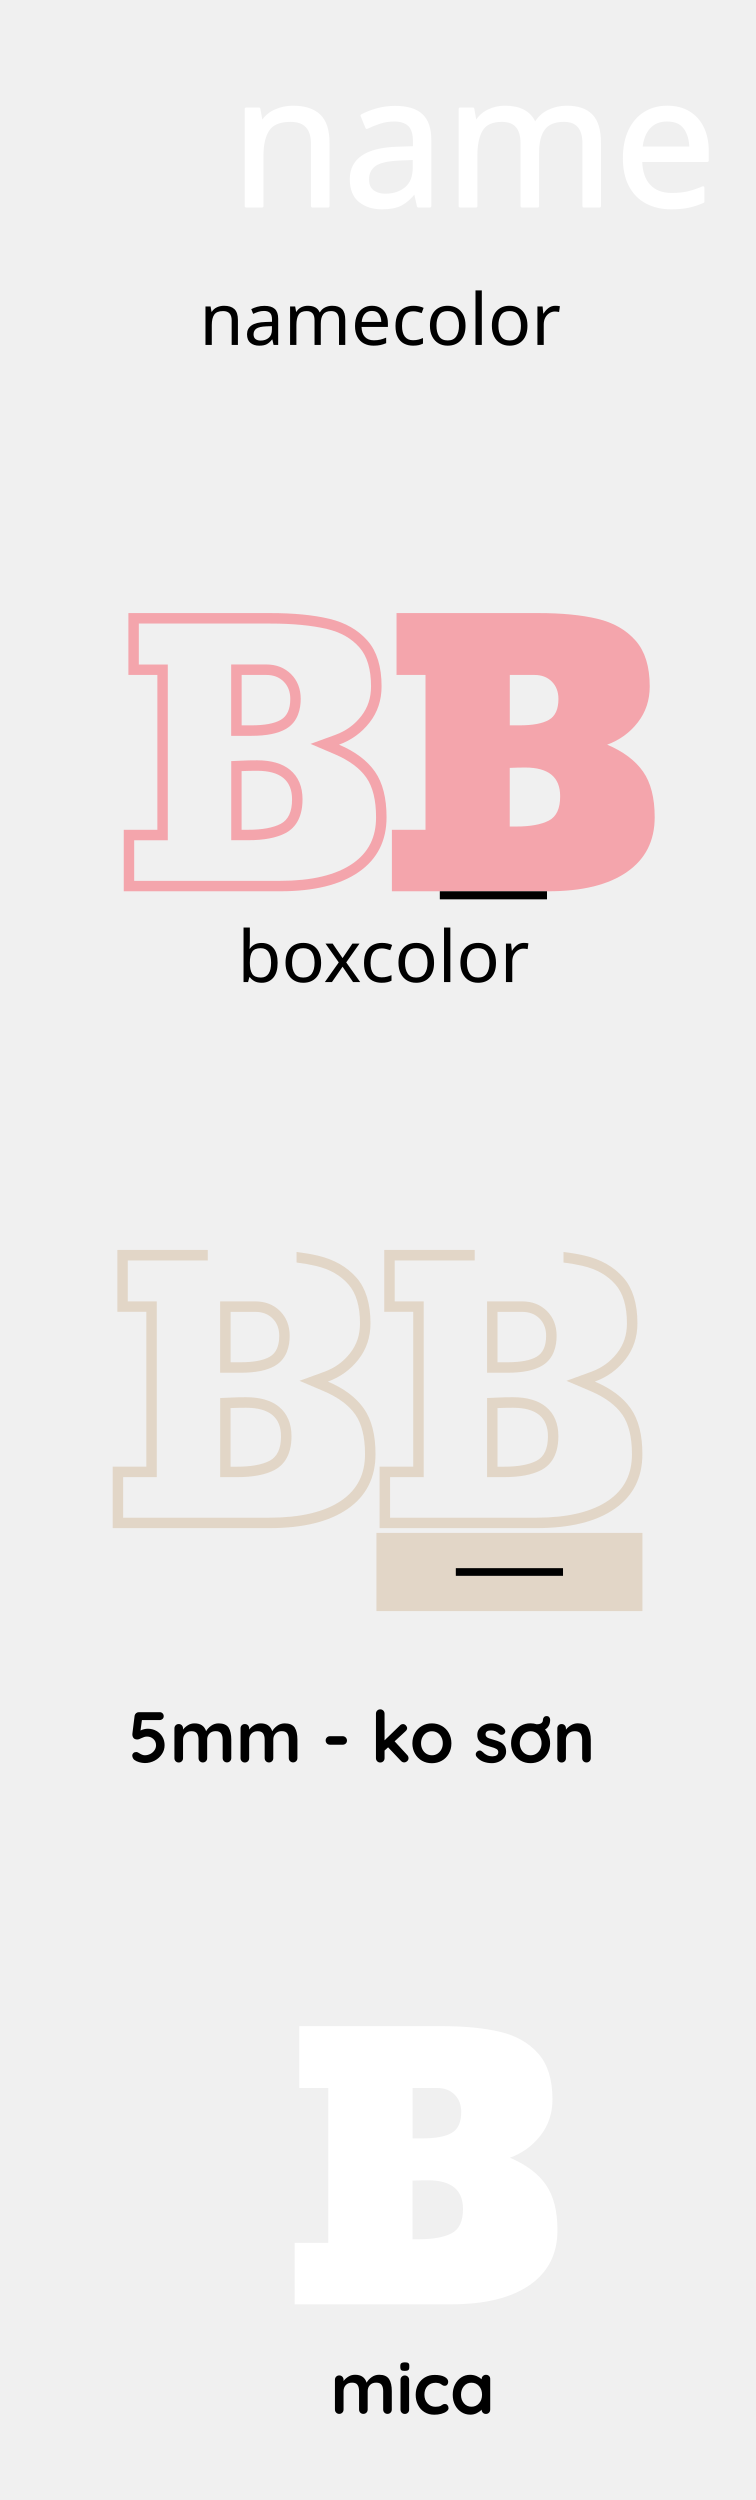
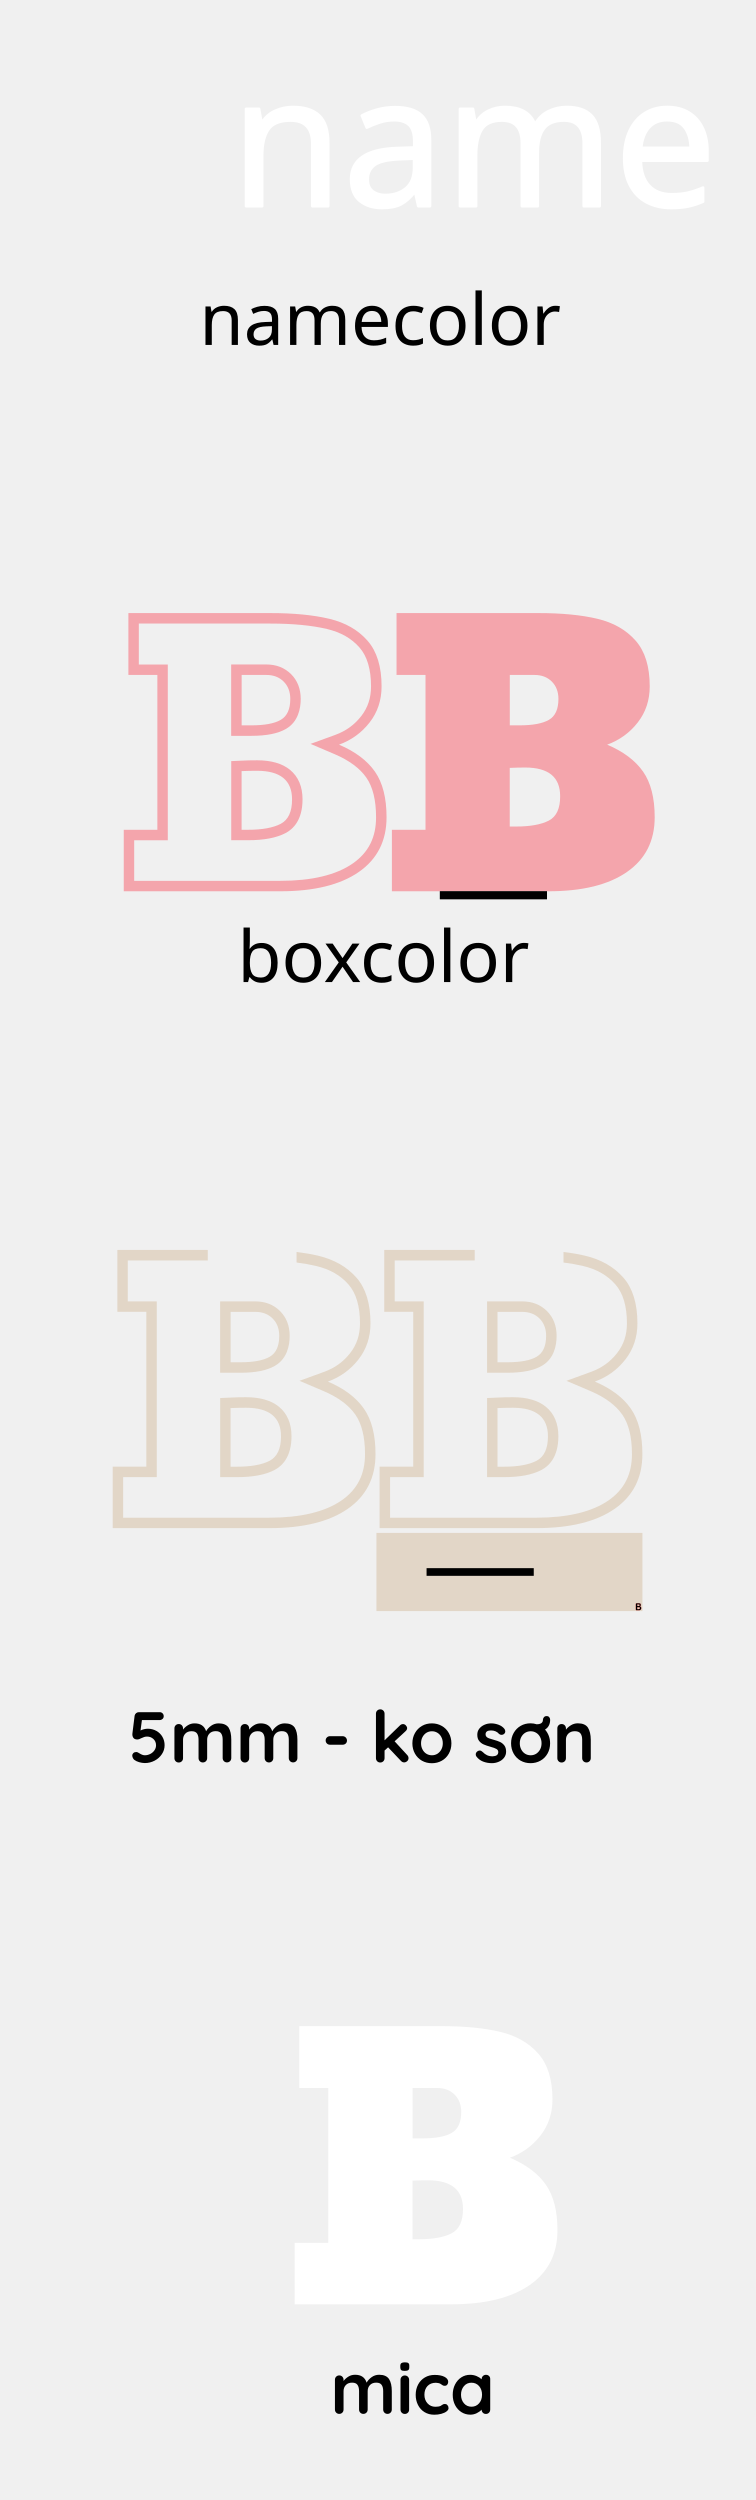
<svg xmlns="http://www.w3.org/2000/svg" version="1.1" id="Layer_1" x="0px" y="0px" viewBox="0 0 1368 4529.2" style="enable-background:new 0 0 1368 4529.2;" xml:space="preserve">
  <style type="text/css">
	.st0{fill:#E2D6C7;}
- 	.st1{fill:#F4A5AC;}
- 	.st2{fill:#FFFFFF;}
- 	.st3{font-family:'#9Slide03QuicksandBold-Bold';}
- 	.st4{font-size:130px;}
- 	.st5{fill:#FFFFFF;stroke:#FFFFFF;stroke-width:5;stroke-linecap:round;stroke-linejoin:round;stroke-miterlimit:10;}
+ 	.st1{stroke:#FF0000;stroke-width:0.25;stroke-miterlimit:10;}
+ 	.st2{fill:#F4A5AC;}
+ 	.st3{fill:#FFFFFF;}
+ 	.st4{font-family:'#9Slide03QuicksandBold-Bold';}
+ 	.st5{font-size:130px;}
	.st6{font-family:'WildSageRegular';}
	.st7{font-size:328.742px;}
+ 	.st8{fill:none;stroke:#FFFFFF;stroke-width:5;stroke-linecap:round;stroke-linejoin:round;stroke-miterlimit:10;}
</style>
  <g>
-     <path class="st0" d="M498.3,2474.3c21.9-12.8,26.5-36.6,26.5-54.3c0-18.1-5.9-33.2-17.5-44.8c-11.7-11.6-26.7-17.5-44.8-17.5h-63.7   V2487h36.5C463.2,2487,483.8,2482.8,498.3,2474.3z M417.8,2376.7h44.7c13,0,23.4,4,31.4,12c8,8,12,18.5,12,31.4   c0,18.6-5.7,31.2-17.2,37.9c-11.4,6.7-29.3,10-53.4,10h-17.5L417.8,2376.7L417.8,2376.7z" />
-     <path class="st0" d="M505.3,2548.5c-14-11.4-34.1-17.2-59.6-17.2c-9.6,0-19.3,0.2-28.7,0.7l-18.1,0.8v143.3h30.6   c28.8,0,50.9-4.2,67.6-12.8c14.1-7.3,31-23.8,31-61.2C528.1,2578.9,520.4,2560.9,505.3,2548.5z M488.4,2646.5   c-13.8,7.1-33.5,10.7-59,10.7h-11.7v-106.2c9.1-0.4,18.4-0.6,27.9-0.6c42.3,0,63.5,17.3,63.5,51.8   C509.1,2624.6,502.2,2639.3,488.4,2646.5z" />
-     <path class="st0" d="M659.2,2551.9c-14-20.1-35.7-36.4-65.1-48.9c22.5-8.2,40.9-21.6,55.4-40.2c14.5-18.6,21.7-40.4,21.7-65.4   c0-35.8-8.5-63.5-25.6-82.9c-17.1-19.4-40.1-32.6-69-39.5c-12-2.9-25.1-5.1-39.3-6.8v19.1c12.7,1.6,24.3,3.6,34.9,6.1   c25.3,6,44.6,17,59.1,33.6c13.9,15.8,20.9,39.5,20.9,70.4c0,20.9-5.8,38.5-17.7,53.8c-12.4,15.9-27.7,27-46.9,34l-45,16.4   l44.1,18.8c25.9,11.1,45.1,25.3,57,42.3c11.7,16.7,17.6,40.9,17.6,71.7c0,36.5-13.8,63.8-42.1,83.6c-30.1,21-74.3,31.6-131.4,31.6   H223.1v-73.5H284v-318.4h-52.5v-74.2h144.9v-19H212.6v112.1h52.5v280.5h-60.9v111.4h283.7c61.3,0,108.7-11.7,142.2-35   c33.5-23.3,50.2-56.4,50.2-99.1C680.3,2599.5,673.3,2572,659.2,2551.9z" />
+     <path class="st0" d="M682,2777.1v141.7h481.9v-141.7H682z" />
+     <path class="st1" d="M1161.1,2911.4c-0.4-0.5-0.9-0.9-1.6-1.2c0.5-0.2,0.8-0.6,1.1-1s0.4-0.9,0.4-1.4c0-2.1-1.1-3.2-3.4-3.2h-4.5   c-0.3,0-0.6,0.1-0.8,0.3c-0.2,0.2-0.3,0.5-0.3,0.8v10.4c0,0.3,0.1,0.6,0.3,0.8s0.5,0.3,0.8,0.3h4.5c1.1,0,2.1-0.3,2.9-0.8   c0.8-0.6,1.2-1.6,1.2-3C1161.7,2912.6,1161.5,2911.9,1161.1,2911.4z M1154.4,2906.7h3c0.4,0,0.8,0.1,1,0.4s0.4,0.6,0.4,1.1   c0,0.4-0.1,0.7-0.4,1c-0.3,0.2-0.6,0.4-0.9,0.4h-3v-2.9H1154.4z M1158.9,2914.7c-0.3,0.3-0.8,0.5-1.3,0.5h-3.2v-3.5h3.1   c0.5,0,1,0.1,1.4,0.3s0.6,0.7,0.6,1.4C1159.4,2914,1159.2,2914.4,1158.9,2914.7z" />
  </g>
  <g>
-     <path class="st1" d="M518.3,1320.4c21.9-12.8,26.5-36.6,26.5-54.3c0-18.1-5.9-33.2-17.5-44.8c-11.7-11.6-26.7-17.5-44.8-17.5h-63.7   v129.3h36.5C483.2,1333.1,503.8,1328.9,518.3,1320.4z M437.8,1222.8h44.7c13,0,23.4,4,31.4,12c8,8,12,18.5,12,31.4   c0,18.6-5.7,31.2-17.2,37.9c-11.4,6.7-29.3,10-53.4,10h-17.5L437.8,1222.8L437.8,1222.8z" />
-     <path class="st1" d="M525.3,1394.6c-14-11.4-34.1-17.2-59.6-17.2c-9.6,0-19.3,0.2-28.7,0.7l-18.1,0.8v143.3h30.6   c28.8,0,50.9-4.2,67.6-12.8c14.1-7.3,31-23.8,31-61.2C548.1,1425,540.4,1407,525.3,1394.6z M508.4,1492.6   c-13.8,7.1-33.5,10.7-59,10.7h-11.7V1397c9.1-0.4,18.4-0.6,27.9-0.6c42.3,0,63.5,17.3,63.5,51.8   C529.2,1470.7,522.2,1485.4,508.4,1492.6z" />
-     <path class="st1" d="M679.3,1398c-14-20.1-35.7-36.4-65.1-48.9c22.5-8.2,40.9-21.6,55.4-40.2c14.5-18.6,21.7-40.4,21.7-65.4   c0-35.8-8.5-63.5-25.6-82.9c-17.1-19.4-40.1-32.6-69-39.5c-28.9-6.9-64.6-10.4-106.9-10.4H232.6v112.1h52.5v280.5h-60.9v111.4   h283.7c61.3,0,108.7-11.7,142.2-35c33.5-23.3,50.2-56.4,50.2-99.1C700.3,1445.6,693.3,1418.1,679.3,1398z M639.3,1564.2   c-30.1,21-74.3,31.6-131.4,31.6H243.1v-73.5H304v-318.4h-52.5v-74.2h238.2c40.6,0,75.1,3.3,102.5,9.8c25.3,6,44.6,17,59.1,33.6   c13.9,15.8,20.9,39.5,20.9,70.4c0,20.9-5.8,38.5-17.7,53.8c-12.4,15.9-27.7,27-46.9,34l-45,16.4l44.1,18.8   c25.9,11.1,45.1,25.3,57,42.3c11.7,16.7,17.6,40.9,17.6,71.7C681.4,1517.1,667.6,1544.4,639.3,1564.2z" />
+     <path class="st2" d="M518.3,1320.4c21.9-12.8,26.5-36.6,26.5-54.3c0-18.1-5.9-33.2-17.5-44.8c-11.7-11.6-26.7-17.5-44.8-17.5h-63.7   v129.3h36.5C483.2,1333.1,503.8,1328.9,518.3,1320.4z M437.8,1222.8h44.7c13,0,23.4,4,31.4,12c8,8,12,18.5,12,31.4   c0,18.6-5.7,31.2-17.2,37.9c-11.4,6.7-29.3,10-53.4,10h-17.5L437.8,1222.8L437.8,1222.8z" />
+     <path class="st2" d="M525.3,1394.6c-14-11.4-34.1-17.2-59.6-17.2c-9.6,0-19.3,0.2-28.7,0.7l-18.1,0.8v143.3h30.6   c28.8,0,50.9-4.2,67.6-12.8c14.1-7.3,31-23.8,31-61.2C548.1,1425,540.4,1407,525.3,1394.6z M508.4,1492.6   c-13.8,7.1-33.5,10.7-59,10.7h-11.7V1397c9.1-0.4,18.4-0.6,27.9-0.6c42.3,0,63.5,17.3,63.5,51.8   C529.2,1470.7,522.2,1485.4,508.4,1492.6z" />
+     <path class="st2" d="M679.3,1398c-14-20.1-35.7-36.4-65.1-48.9c22.5-8.2,40.9-21.6,55.4-40.2s21.7-40.4,21.7-65.4   c0-35.8-8.5-63.5-25.6-82.9s-40.1-32.6-69-39.5s-64.6-10.4-106.9-10.4H232.6v112.1h52.5v280.5h-60.9v111.4h283.7   c61.3,0,108.7-11.7,142.2-35s50.2-56.4,50.2-99.1C700.3,1445.6,693.3,1418.1,679.3,1398z M639.3,1564.2   c-30.1,21-74.3,31.6-131.4,31.6H243.1v-73.5H304v-318.4h-52.5v-74.2h238.2c40.6,0,75.1,3.3,102.5,9.8c25.3,6,44.6,17,59.1,33.6   c13.9,15.8,20.9,39.5,20.9,70.4c0,20.9-5.8,38.5-17.7,53.8c-12.4,15.9-27.7,27-46.9,34l-45,16.4l44.1,18.8   c25.9,11.1,45.1,25.3,57,42.3c11.7,16.7,17.6,40.9,17.6,71.7C681.4,1517.1,667.6,1544.4,639.3,1564.2z" />
  </g>
-   <path class="st0" d="M682,2777.1v141.7h481.9v-141.7H682z" />
-   <rect x="825.8" y="2841" width="194.2" height="13.9" />
-   <path class="st1" d="M1165.1,1398c-14-20.1-35.7-36.4-65.1-48.9c22.4-8.2,40.9-21.6,55.4-40.2c14.5-18.6,21.7-40.4,21.7-65.4  c0-35.8-8.5-63.5-25.6-82.9s-40.1-32.6-69-39.5c-28.9-6.9-64.6-10.4-106.9-10.4H718.4v112.1h52.5v280.5H710v111.4h283.7  c61.3,0,108.7-11.7,142.2-35c33.5-23.3,50.2-56.3,50.2-99.1C1186.1,1445.6,1179.1,1418.1,1165.1,1398z M923.6,1222.8h44.7  c13,0,23.4,4,31.4,12c8,8,12,18.5,12,31.4c0,18.6-5.7,31.2-17.2,37.9c-11.5,6.7-29.3,10-53.4,10h-17.5V1222.8z M994.2,1486.7  c-13.8,7.1-33.5,10.7-59,10.7h-11.7v-106.2c9.1-0.4,18.3-0.7,27.8-0.7c42.3,0,63.5,17.3,63.5,51.8  C1015,1464.8,1008,1479.6,994.2,1486.7z" />
-   <rect x="796.8" y="1614.7" width="194.2" height="14.6" />
-   <path class="st2" d="M988.9,3958c-14-20.1-35.7-36.4-65.1-48.9c22.5-8.2,40.9-21.6,55.4-40.2c14.5-18.6,21.7-40.4,21.7-65.4  c0-35.8-8.5-63.5-25.6-82.9c-17.1-19.4-40.1-32.6-69-39.5c-28.9-6.9-64.6-10.4-106.9-10.4H542.2v112.1h52.5v280.5h-60.9v111.4h283.7  c61.3,0,108.7-11.7,142.2-35c33.5-23.3,50.2-56.4,50.2-99.1C1010,4005.6,1002.9,3978.1,988.9,3958z M747.5,3782.8h44.7  c13,0,23.4,4,31.4,12c8,8,12,18.5,12,31.4c0,18.6-5.7,31.2-17.2,37.9c-11.4,6.7-29.3,10-53.4,10h-17.5V3782.8L747.5,3782.8z   M818.1,4046.1c-13.8,7.1-33.5,10.7-59,10.7h-11.7v-106.2c9.1-0.4,18.4-0.6,27.9-0.6c42.3,0,63.5,17.3,63.5,51.8  C838.8,4024.2,831.9,4039,818.1,4046.1z" />
+   <rect x="772.8" y="2841" width="194.2" height="13.9" />
+   <path class="st2" d="M1165.1,1398c-14-20.1-35.7-36.4-65.1-48.9c22.4-8.2,40.9-21.6,55.4-40.2s21.7-40.4,21.7-65.4  c0-35.8-8.5-63.5-25.6-82.9s-40.1-32.6-69-39.5s-64.6-10.4-106.9-10.4H718.4v112.1h52.5v280.5H710v111.4h283.7  c61.3,0,108.7-11.7,142.2-35s50.2-56.3,50.2-99.1C1186.1,1445.6,1179.1,1418.1,1165.1,1398z M923.6,1222.8h44.7c13,0,23.4,4,31.4,12  s12,18.5,12,31.4c0,18.6-5.7,31.2-17.2,37.9c-11.5,6.7-29.3,10-53.4,10h-17.5V1222.8z M994.2,1486.7c-13.8,7.1-33.5,10.7-59,10.7  h-11.7v-106.2c9.1-0.4,18.3-0.7,27.8-0.7c42.3,0,63.5,17.3,63.5,51.8C1015,1464.8,1008,1479.6,994.2,1486.7z" />
+   <rect x="796.8" y="1614.5" width="194.2" height="14.8" />
+   <path class="st3" d="M988.9,3958c-14-20.1-35.7-36.4-65.1-48.9c22.5-8.2,40.9-21.6,55.4-40.2c14.5-18.6,21.7-40.4,21.7-65.4  c0-35.8-8.5-63.5-25.6-82.9s-40.1-32.6-69-39.5s-64.6-10.4-106.9-10.4H542.2v112.1h52.5v280.5h-60.9v111.4h283.7  c61.3,0,108.7-11.7,142.2-35s50.2-56.4,50.2-99.1C1010,4005.6,1002.9,3978.1,988.9,3958z M747.5,3782.8h44.7c13,0,23.4,4,31.4,12  s12,18.5,12,31.4c0,18.6-5.7,31.2-17.2,37.9c-11.4,6.7-29.3,10-53.4,10h-17.5V3782.8L747.5,3782.8z M818.1,4046.1  c-13.8,7.1-33.5,10.7-59,10.7h-11.7v-106.2c9.1-0.4,18.4-0.6,27.9-0.6c42.3,0,63.5,17.3,63.5,51.8  C838.8,4024.2,831.9,4039,818.1,4046.1z" />
  <g>
-     <path class="st0" d="M981.9,2474.3c21.9-12.8,26.5-36.6,26.5-54.3c0-18.1-5.9-33.2-17.5-44.8c-11.7-11.6-26.7-17.5-44.8-17.5h-63.7   V2487h36.5C946.7,2487,967.3,2482.8,981.9,2474.3z M901.3,2376.7H946c13,0,23.4,4,31.4,12c8,8,12,18.5,12,31.4   c0,18.6-5.7,31.2-17.2,37.9c-11.4,6.7-29.3,10-53.4,10h-17.5L901.3,2376.7L901.3,2376.7z" />
-     <path class="st0" d="M988.8,2548.5c-14-11.4-34.1-17.2-59.6-17.2c-9.6,0-19.3,0.2-28.7,0.7l-18.1,0.8v143.3H913   c28.8,0,50.9-4.2,67.6-12.8c14.1-7.3,31-23.8,31-61.2C1011.6,2578.9,1004,2560.9,988.8,2548.5z M972,2646.5   c-13.8,7.1-33.5,10.7-59,10.7h-11.7v-106.2c9.1-0.4,18.4-0.6,27.9-0.6c42.3,0,63.5,17.3,63.5,51.8   C992.7,2624.6,985.8,2639.3,972,2646.5z" />
-     <path class="st0" d="M1142.8,2551.9c-14-20.1-35.7-36.4-65.1-48.9c22.5-8.2,40.9-21.6,55.4-40.2c14.5-18.6,21.7-40.4,21.7-65.4   c0-35.8-8.5-63.5-25.6-82.9c-17.1-19.4-40.1-32.6-69-39.5c-12-2.9-25.1-5.1-39.3-6.8v19.1c12.7,1.6,24.3,3.6,34.9,6.1   c25.3,6,44.6,17,59.1,33.6c13.9,15.8,20.9,39.5,20.9,70.4c0,20.9-5.8,38.5-17.7,53.8c-12.4,15.9-27.7,27-46.9,34l-45,16.4   l44.1,18.8c25.9,11.1,45.1,25.3,57,42.3c11.7,16.7,17.6,40.9,17.6,71.7c0,36.5-13.8,63.8-42.1,83.6c-30.1,21-74.3,31.6-131.4,31.6   H706.7v-73.5h60.9v-318.4h-52.5v-74.2H860v-19H696.1v112.1h52.5v280.5h-60.9v111.4h283.7c61.3,0,108.7-11.7,142.2-35   c33.5-23.3,50.2-56.4,50.2-99.1C1163.8,2599.5,1156.8,2572,1142.8,2551.9z" />
+     <g>
+       <path class="st0" d="M498.3,2474.3c21.9-12.8,26.5-36.6,26.5-54.3c0-18.1-5.9-33.2-17.5-44.8c-11.7-11.6-26.7-17.5-44.8-17.5    h-63.7V2487h36.5C463.2,2487,483.8,2482.8,498.3,2474.3z M417.8,2376.7h44.7c13,0,23.4,4,31.4,12s12,18.5,12,31.4    c0,18.6-5.7,31.2-17.2,37.9c-11.4,6.7-29.3,10-53.4,10h-17.5V2376.7L417.8,2376.7z" />
+       <path class="st0" d="M505.3,2548.5c-14-11.4-34.1-17.2-59.6-17.2c-9.6,0-19.3,0.2-28.7,0.7l-18.1,0.8v143.3h30.6    c28.8,0,50.9-4.2,67.6-12.8c14.1-7.3,31-23.8,31-61.2C528.1,2578.9,520.4,2560.9,505.3,2548.5z M488.4,2646.5    c-13.8,7.1-33.5,10.7-59,10.7h-11.7V2551c9.1-0.4,18.4-0.6,27.9-0.6c42.3,0,63.5,17.3,63.5,51.8    C509.1,2624.6,502.2,2639.3,488.4,2646.5z" />
+       <path class="st0" d="M659.2,2551.9c-14-20.1-35.7-36.4-65.1-48.9c22.5-8.2,40.9-21.6,55.4-40.2c14.5-18.6,21.7-40.4,21.7-65.4    c0-35.8-8.5-63.5-25.6-82.9s-40.1-32.6-69-39.5c-12-2.9-25.1-5.1-39.3-6.8v19.1c12.7,1.6,24.3,3.6,34.9,6.1    c25.3,6,44.6,17,59.1,33.6c13.9,15.8,20.9,39.5,20.9,70.4c0,20.9-5.8,38.5-17.7,53.8c-12.4,15.9-27.7,27-46.9,34l-45,16.4    l44.1,18.8c25.9,11.1,45.1,25.3,57,42.3c11.7,16.7,17.6,40.9,17.6,71.7c0,36.5-13.8,63.8-42.1,83.6c-30.1,21-74.3,31.6-131.4,31.6    H223.1v-73.5H284v-318.4h-52.5v-74.2h144.9v-19H212.6v112.1h52.5v280.5h-60.9v111.4h283.7c61.3,0,108.7-11.7,142.2-35    s50.2-56.4,50.2-99.1C680.3,2599.5,673.3,2572,659.2,2551.9z" />
+     </g>
+     <g>
+       <path class="st0" d="M981.9,2474.3c21.9-12.8,26.5-36.6,26.5-54.3c0-18.1-5.9-33.2-17.5-44.8c-11.7-11.6-26.7-17.5-44.8-17.5    h-63.7V2487h36.5C946.7,2487,967.3,2482.8,981.9,2474.3z M901.3,2376.7H946c13,0,23.4,4,31.4,12s12,18.5,12,31.4    c0,18.6-5.7,31.2-17.2,37.9c-11.4,6.7-29.3,10-53.4,10h-17.5V2376.7L901.3,2376.7z" />
+       <path class="st0" d="M988.8,2548.5c-14-11.4-34.1-17.2-59.6-17.2c-9.6,0-19.3,0.2-28.7,0.7l-18.1,0.8v143.3H913    c28.8,0,50.9-4.2,67.6-12.8c14.1-7.3,31-23.8,31-61.2C1011.6,2578.9,1004,2560.9,988.8,2548.5z M972,2646.5    c-13.8,7.1-33.5,10.7-59,10.7h-11.7V2551c9.1-0.4,18.4-0.6,27.9-0.6c42.3,0,63.5,17.3,63.5,51.8    C992.7,2624.6,985.8,2639.3,972,2646.5z" />
+       <path class="st0" d="M1142.8,2551.9c-14-20.1-35.7-36.4-65.1-48.9c22.5-8.2,40.9-21.6,55.4-40.2c14.5-18.6,21.7-40.4,21.7-65.4    c0-35.8-8.5-63.5-25.6-82.9s-40.1-32.6-69-39.5c-12-2.9-25.1-5.1-39.3-6.8v19.1c12.7,1.6,24.3,3.6,34.9,6.1    c25.3,6,44.6,17,59.1,33.6c13.9,15.8,20.9,39.5,20.9,70.4c0,20.9-5.8,38.5-17.7,53.8c-12.4,15.9-27.7,27-46.9,34l-45,16.4    l44.1,18.8c25.9,11.1,45.1,25.3,57,42.3c11.7,16.7,17.6,40.9,17.6,71.7c0,36.5-13.8,63.8-42.1,83.6c-30.1,21-74.3,31.6-131.4,31.6    H706.7v-73.5h60.9v-318.4h-52.5v-74.2H860v-19H696.1v112.1h52.5v280.5h-60.9v111.4h283.7c61.3,0,108.7-11.7,142.2-35    s50.2-56.4,50.2-99.1C1163.8,2599.5,1156.8,2572,1142.8,2551.9z" />
+     </g>
  </g>
  <g>
-     <path d="M686.9,4302.3c-5.1,0-9.7,1.5-13.7,4.4c-4,2.9-7,6.2-9,9.9c-3-9.5-10-14.3-20.9-14.3c-4.4,0-8.4,1.1-12,3.3   c-3.6,2.2-6.6,4.9-8.9,8v-2.1c0-2.3-0.7-4.1-2.2-5.7c-1.5-1.5-3.3-2.3-5.6-2.3c-2.3,0-4.1,0.8-5.6,2.3c-1.5,1.5-2.2,3.4-2.2,5.7   v53.7c0,2.3,0.7,4.1,2.2,5.7c1.5,1.5,3.3,2.3,5.6,2.3c2.3,0,4.1-0.8,5.6-2.3c1.5-1.5,2.2-3.4,2.2-5.7V4332c0-4.4,1.4-8.1,4.1-11   c2.7-2.9,6.5-4.4,11.4-4.4c4.7,0,8,1.4,9.8,4.1c1.9,2.7,2.8,6.5,2.8,11.2v33.3c0,2.3,0.7,4.1,2.2,5.7c1.5,1.5,3.3,2.3,5.6,2.3   c2.3,0,4.1-0.8,5.6-2.3c1.5-1.5,2.2-3.4,2.2-5.7V4332c0-4.4,1.4-8.1,4.1-11c2.7-2.9,6.5-4.4,11.4-4.4c4.7,0,8,1.4,9.8,4.1   c1.9,2.7,2.8,6.5,2.8,11.2v33.3c0,2.3,0.7,4.1,2.2,5.7c1.5,1.5,3.3,2.3,5.6,2.3c2.3,0,4.1-0.8,5.6-2.3c1.5-1.5,2.2-3.4,2.2-5.7   V4332c0-9.3-1.6-16.5-4.9-21.8C701.4,4305,695.5,4302.3,686.9,4302.3z" />
-     <path d="M739.8,4281.2c-1.2-1-3.3-1.4-6.4-1.4c-2.9,0-4.9,0.5-6.2,1.4c-1.3,1-2,2.6-2,5.1v2.5c0,2.4,0.6,4.1,1.8,5.1   c1.2,1,3.3,1.4,6.2,1.4c3,0,5.2-0.5,6.4-1.4c1.3-0.9,1.9-2.6,1.9-5.1v-2.5C741.6,4283.8,741,4282.1,739.8,4281.2z" />
-     <path d="M733.4,4303.6c-2.3,0-4.1,0.8-5.6,2.3c-1.5,1.5-2.2,3.4-2.2,5.7v53.7c0,2.3,0.7,4.1,2.2,5.7c1.5,1.5,3.3,2.3,5.6,2.3   c2.3,0,4.1-0.8,5.6-2.3c1.5-1.5,2.2-3.4,2.2-5.7v-53.7c0-2.3-0.7-4.1-2.2-5.7C737.5,4304.4,735.7,4303.6,733.4,4303.6z" />
-     <path d="M805.8,4355.3c-1.1,0-2.1,0.2-2.9,0.5c-0.8,0.3-1.6,0.8-2.5,1.5c-0.9,0.6-1.6,1.1-2.1,1.4c-2.1,1-5.2,1.6-9.5,1.6   c-5.8,0-10.6-2.1-14.3-6.2c-3.7-4.1-5.6-9.3-5.6-15.5c0-6.5,1.8-11.8,5.5-15.8c3.7-4,8.8-6,15.3-6c1,0,2.4,0.2,4.1,0.5   c1.7,0.3,3,0.7,3.8,1.2c0.8,0.4,1.6,1,2.4,1.6c0.8,0.7,1.7,1.2,2.5,1.6c0.9,0.4,2,0.6,3.4,0.6c1.8,0,3.3-0.7,4.4-2.1   c1.1-1.4,1.7-3.1,1.7-5c0-3.8-2.3-6.9-6.8-9.2c-4.5-2.3-10.4-3.4-17.8-3.4c-6.6,0-12.5,1.5-17.7,4.6c-5.2,3.1-9.3,7.3-12.2,12.8   c-2.9,5.5-4.4,11.7-4.4,18.7c0,6.8,1.4,12.9,4.2,18.4c2.8,5.5,6.7,9.8,11.8,12.9c5.1,3.1,10.9,4.7,17.6,4.7c4.5,0,8.8-0.5,12.7-1.6   c4-1.1,7.2-2.5,9.6-4.4c2.4-1.8,3.6-3.8,3.6-5.8c0-2.2-0.6-3.9-1.9-5.3C809.7,4355.9,808,4355.3,805.8,4355.3z" />
-     <path d="M886,4304.6c-1.5-1.5-3.3-2.2-5.6-2.2c-2.3,0-4.1,0.8-5.6,2.3c-1.5,1.5-2.2,3.4-2.2,5.7v0.1c-2.5-2.3-5.6-4.3-9.2-5.8   c-3.6-1.5-7.5-2.3-11.7-2.3c-5.8,0-11.1,1.5-15.9,4.6c-4.8,3.1-8.6,7.4-11.4,12.9c-2.8,5.5-4.2,11.7-4.2,18.7s1.4,13.1,4.2,18.6   c2.8,5.5,6.7,9.7,11.5,12.8c4.9,3.1,10.3,4.6,16.2,4.6c4.1,0,8-0.9,11.6-2.7c3.7-1.8,6.6-3.9,8.8-6.4c0.1,2.3,0.8,4.1,2.3,5.6   c1.4,1.5,3.3,2.2,5.5,2.2c2.3,0,4.1-0.8,5.6-2.3c1.5-1.5,2.2-3.4,2.2-5.7v-55C888.2,4307.9,887.5,4306,886,4304.6z M868,4354   c-3.6,4.1-8.1,6.2-13.8,6.2c-5.6,0-10.2-2.1-13.7-6.2c-3.5-4.1-5.3-9.3-5.3-15.5c0-6.2,1.8-11.4,5.3-15.6c3.6-4.2,8.1-6.2,13.7-6.2   c5.6,0,10.2,2.1,13.8,6.2c3.6,4.2,5.3,9.4,5.3,15.6C873.3,4344.7,871.5,4349.9,868,4354z" />
+     <path d="M686.9,4302.3c-5.1,0-9.7,1.5-13.7,4.4s-7,6.2-9,9.9c-3-9.5-10-14.3-20.9-14.3c-4.4,0-8.4,1.1-12,3.3   c-3.6,2.2-6.6,4.9-8.9,8v-2.1c0-2.3-0.7-4.1-2.2-5.7c-1.5-1.5-3.3-2.3-5.6-2.3s-4.1,0.8-5.6,2.3s-2.2,3.4-2.2,5.7v53.7   c0,2.3,0.7,4.1,2.2,5.7c1.5,1.5,3.3,2.3,5.6,2.3s4.1-0.8,5.6-2.3s2.2-3.4,2.2-5.7V4332c0-4.4,1.4-8.1,4.1-11   c2.7-2.9,6.5-4.4,11.4-4.4c4.7,0,8,1.4,9.8,4.1c1.9,2.7,2.8,6.5,2.8,11.2v33.3c0,2.3,0.7,4.1,2.2,5.7c1.5,1.5,3.3,2.3,5.6,2.3   s4.1-0.8,5.6-2.3s2.2-3.4,2.2-5.7V4332c0-4.4,1.4-8.1,4.1-11c2.7-2.9,6.5-4.4,11.4-4.4c4.7,0,8,1.4,9.8,4.1   c1.9,2.7,2.8,6.5,2.8,11.2v33.3c0,2.3,0.7,4.1,2.2,5.7c1.5,1.5,3.3,2.3,5.6,2.3s4.1-0.8,5.6-2.3s2.2-3.4,2.2-5.7V4332   c0-9.3-1.6-16.5-4.9-21.8C701.4,4305,695.5,4302.3,686.9,4302.3z" />
+     <path d="M739.8,4281.2c-1.2-1-3.3-1.4-6.4-1.4c-2.9,0-4.9,0.5-6.2,1.4c-1.3,1-2,2.6-2,5.1v2.5c0,2.4,0.6,4.1,1.8,5.1   s3.3,1.4,6.2,1.4c3,0,5.2-0.5,6.4-1.4c1.3-0.9,1.9-2.6,1.9-5.1v-2.5C741.6,4283.8,741,4282.1,739.8,4281.2z" />
+     <path d="M733.4,4303.6c-2.3,0-4.1,0.8-5.6,2.3s-2.2,3.4-2.2,5.7v53.7c0,2.3,0.7,4.1,2.2,5.7c1.5,1.5,3.3,2.3,5.6,2.3   s4.1-0.8,5.6-2.3s2.2-3.4,2.2-5.7v-53.7c0-2.3-0.7-4.1-2.2-5.7C737.5,4304.4,735.7,4303.6,733.4,4303.6z" />
+     <path d="M805.8,4355.3c-1.1,0-2.1,0.2-2.9,0.5c-0.8,0.3-1.6,0.8-2.5,1.5c-0.9,0.6-1.6,1.1-2.1,1.4c-2.1,1-5.2,1.6-9.5,1.6   c-5.8,0-10.6-2.1-14.3-6.2s-5.6-9.3-5.6-15.5c0-6.5,1.8-11.8,5.5-15.8s8.8-6,15.3-6c1,0,2.4,0.2,4.1,0.5c1.7,0.3,3,0.7,3.8,1.2   c0.8,0.4,1.6,1,2.4,1.6c0.8,0.7,1.7,1.2,2.5,1.6c0.9,0.4,2,0.6,3.4,0.6c1.8,0,3.3-0.7,4.4-2.1c1.1-1.4,1.7-3.1,1.7-5   c0-3.8-2.3-6.9-6.8-9.2c-4.5-2.3-10.4-3.4-17.8-3.4c-6.6,0-12.5,1.5-17.7,4.6s-9.3,7.3-12.2,12.8s-4.4,11.7-4.4,18.7   c0,6.8,1.4,12.9,4.2,18.4s6.7,9.8,11.8,12.9s10.9,4.7,17.6,4.7c4.5,0,8.8-0.5,12.7-1.6c4-1.1,7.2-2.5,9.6-4.4   c2.4-1.8,3.6-3.8,3.6-5.8c0-2.2-0.6-3.9-1.9-5.3C809.7,4355.9,808,4355.3,805.8,4355.3z" />
+     <path d="M886,4304.6c-1.5-1.5-3.3-2.2-5.6-2.2s-4.1,0.8-5.6,2.3s-2.2,3.4-2.2,5.7v0.1c-2.5-2.3-5.6-4.3-9.2-5.8   c-3.6-1.5-7.5-2.3-11.7-2.3c-5.8,0-11.1,1.5-15.9,4.6c-4.8,3.1-8.6,7.4-11.4,12.9c-2.8,5.5-4.2,11.7-4.2,18.7s1.4,13.1,4.2,18.6   s6.7,9.7,11.5,12.8c4.9,3.1,10.3,4.6,16.2,4.6c4.1,0,8-0.9,11.6-2.7c3.7-1.8,6.6-3.9,8.8-6.4c0.1,2.3,0.8,4.1,2.3,5.6   c1.4,1.5,3.3,2.2,5.5,2.2c2.3,0,4.1-0.8,5.6-2.3s2.2-3.4,2.2-5.7v-55C888.2,4307.9,887.5,4306,886,4304.6z M868,4354   c-3.6,4.1-8.1,6.2-13.8,6.2c-5.6,0-10.2-2.1-13.7-6.2s-5.3-9.3-5.3-15.5s1.8-11.4,5.3-15.6c3.6-4.2,8.1-6.2,13.7-6.2   c5.6,0,10.2,2.1,13.8,6.2c3.6,4.2,5.3,9.4,5.3,15.6S871.5,4349.9,868,4354z" />
  </g>
  <g>
-     <text transform="matrix(1 0 0 1 430.1663 1779.19)" class="st3 st4">boxcolor</text>
-     <text transform="matrix(1 0 0 1 361.2102 624.9478)" class="st3 st4">namecolor</text>
-     <text transform="matrix(1 0 0 1 417.9326 373.4703)" class="st5 st6 st7">name</text>
+     <text transform="matrix(1 0 0 1 430.1663 1779.19)" class="st4 st5">boxcolor</text>
+     <text transform="matrix(1 0 0 1 361.2102 624.9478)" class="st4 st5">namecolor</text>
+     <text transform="matrix(1 0 0 1 417.9326 373.4702)" class="st3 st6 st7">name</text>
+     <text transform="matrix(1 0 0 1 417.9326 373.4702)" class="st8 st6 st7">name</text>
  </g>
  <g>
-     <path d="M283.4,3135.9c-4.6-2.6-9.8-4-15.5-4c-2.3,0-4.6,0.3-7.1,0.9c-2.5,0.6-4.6,1.4-6.2,2.3l2.5-18.9h32.2c2.1,0,3.8-0.7,5.2-2   c1.4-1.3,2.1-3,2.1-5c0-2.1-0.7-3.8-2.1-5.2c-1.4-1.4-3.1-2.1-5.2-2.1h-37.6c-2,0-3.7,0.6-5.1,1.8c-1.4,1.2-2.3,2.7-2.7,4.5   l-4,32.2c-0.1,0.3-0.1,1-0.1,1.8c0,2.5,0.7,4.7,2.1,6.5c1.4,1.8,3.8,2.7,7.2,2.7c1,0,1.9-0.2,2.8-0.5c0.9-0.3,2.1-0.9,3.7-1.7   c2.2-1,4-1.8,5.6-2.3c1.6-0.5,3.3-0.8,5.3-0.8c4.4,0,8.2,1.5,11.4,4.4c3.2,2.9,4.8,6.8,4.8,11.4c0,3.2-0.9,6.2-2.8,9   c-1.9,2.8-4.4,5-7.5,6.6c-3.1,1.6-6.5,2.5-10,2.5c-2.8,0-6-1.1-9.6-3.4c-2.3-1.6-4.3-2.5-5.9-2.5c-2.2,0-3.9,0.6-5.3,1.9   c-1.3,1.3-2,2.7-2,4.2c0,1.4,0.3,2.9,1,4.4c0.7,1.6,1.6,2.8,2.6,3.6c2.3,1.8,5.2,3.2,8.8,4.3c3.6,1,7.1,1.6,10.5,1.6   c6.3,0,12.2-1.5,17.7-4.4c5.5-2.9,9.8-6.8,13.1-11.8c3.3-4.9,4.9-10.3,4.9-16.1c0-5.6-1.3-10.7-4-15.3   C291.7,3142.1,288,3138.5,283.4,3135.9z" />
-     <path d="M396.1,3122.2c-5.1,0-9.7,1.5-13.7,4.4c-4,2.9-7,6.2-9,9.9c-3-9.5-10-14.3-20.9-14.3c-4.4,0-8.4,1.1-12,3.3   c-3.6,2.2-6.6,4.9-8.9,8v-2.1c0-2.3-0.7-4.1-2.2-5.7c-1.5-1.5-3.3-2.3-5.6-2.3c-2.3,0-4.1,0.8-5.6,2.3c-1.5,1.5-2.2,3.4-2.2,5.7   v53.7c0,2.3,0.7,4.1,2.2,5.7c1.5,1.5,3.3,2.3,5.6,2.3c2.3,0,4.1-0.8,5.6-2.3c1.5-1.5,2.2-3.4,2.2-5.7v-33.3c0-4.4,1.4-8.1,4.1-11   c2.7-2.9,6.5-4.4,11.4-4.4c4.7,0,8,1.4,9.8,4.1c1.9,2.7,2.8,6.5,2.8,11.2v33.3c0,2.3,0.7,4.1,2.2,5.7c1.5,1.5,3.3,2.3,5.6,2.3   c2.3,0,4.1-0.8,5.6-2.3c1.5-1.5,2.2-3.4,2.2-5.7v-33.3c0-4.4,1.4-8.1,4.1-11c2.7-2.9,6.5-4.4,11.4-4.4c4.7,0,8,1.4,9.8,4.1   c1.9,2.7,2.8,6.5,2.8,11.2v33.3c0,2.3,0.7,4.1,2.2,5.7c1.5,1.5,3.3,2.3,5.6,2.3c2.3,0,4.1-0.8,5.6-2.3c1.5-1.5,2.2-3.4,2.2-5.7   v-33.3c0-9.3-1.6-16.5-4.9-21.8C410.6,3124.8,404.6,3122.2,396.1,3122.2z" />
-     <path d="M515.9,3122.2c-5.1,0-9.7,1.5-13.7,4.4c-4,2.9-7,6.2-9,9.9c-3-9.5-10-14.3-20.9-14.3c-4.4,0-8.4,1.1-12,3.3   c-3.6,2.2-6.6,4.9-8.9,8v-2.1c0-2.3-0.7-4.1-2.2-5.7c-1.5-1.5-3.3-2.3-5.6-2.3c-2.3,0-4.1,0.8-5.6,2.3c-1.5,1.5-2.2,3.4-2.2,5.7   v53.7c0,2.3,0.7,4.1,2.2,5.7c1.5,1.5,3.3,2.3,5.6,2.3c2.3,0,4.1-0.8,5.6-2.3c1.5-1.5,2.2-3.4,2.2-5.7v-33.3c0-4.4,1.4-8.1,4.1-11   c2.7-2.9,6.5-4.4,11.4-4.4c4.7,0,8,1.4,9.8,4.1c1.9,2.7,2.8,6.5,2.8,11.2v33.3c0,2.3,0.7,4.1,2.2,5.7c1.5,1.5,3.3,2.3,5.6,2.3   c2.3,0,4.1-0.8,5.6-2.3c1.5-1.5,2.2-3.4,2.2-5.7v-33.3c0-4.4,1.4-8.1,4.1-11c2.7-2.9,6.5-4.4,11.4-4.4c4.7,0,8,1.4,9.8,4.1   c1.9,2.7,2.8,6.5,2.8,11.2v33.3c0,2.3,0.7,4.1,2.2,5.7c1.5,1.5,3.3,2.3,5.6,2.3c2.3,0,4.1-0.8,5.6-2.3c1.5-1.5,2.2-3.4,2.2-5.7   v-33.3c0-9.3-1.6-16.5-4.9-21.8C530.4,3124.8,524.5,3122.2,515.9,3122.2z" />
-     <path d="M620.6,3145.4h-22.6c-2.3,0-4.1,0.7-5.7,2.2c-1.5,1.5-2.3,3.3-2.3,5.5c0,2.3,0.8,4.1,2.3,5.6c1.5,1.5,3.4,2.2,5.7,2.2h22.6   c2.3,0,4.1-0.7,5.7-2.1c1.5-1.4,2.3-3.2,2.3-5.4c0-2.3-0.8-4.1-2.3-5.7C624.7,3146.2,622.8,3145.4,620.6,3145.4z" />
-     <path d="M714.9,3154.7l19.6-18.1c2.1-1.8,3.1-3.8,3.1-5.8c0-1.6-0.8-3.3-2.3-4.9c-1.5-1.6-3.2-2.4-5.1-2.4c-2.2,0-4.1,0.8-5.7,2.5   l-27.8,26.9v-48.1c0-2.3-0.7-4.1-2.2-5.7c-1.5-1.5-3.3-2.3-5.6-2.3c-2.3,0-4.1,0.8-5.6,2.3c-1.5,1.5-2.2,3.4-2.2,5.7v80.3   c0,2.3,0.7,4.1,2.2,5.7c1.5,1.5,3.3,2.3,5.6,2.3c2.3,0,4.1-0.8,5.6-2.3c1.5-1.5,2.2-3.4,2.2-5.7v-13.7l6.4-5.8l23.4,24.7   c1.6,1.7,3.5,2.6,5.7,2.6c1.9,0,3.7-0.7,5.4-2.2c1.7-1.5,2.5-3.3,2.5-5.5c0-2.2-0.8-4.1-2.5-5.8L714.9,3154.7z" />
-     <path d="M800.3,3126.8c-5.4-3.1-11.4-4.6-17.9-4.6c-6.6,0-12.6,1.5-17.9,4.6c-5.4,3.1-9.6,7.4-12.7,12.9   c-3.1,5.5-4.7,11.7-4.7,18.7c0,6.9,1.6,13.2,4.7,18.7c3.1,5.5,7.4,9.8,12.7,12.8c5.4,3,11.4,4.5,17.9,4.5c6.5,0,12.5-1.5,17.9-4.5   c5.4-3,9.7-7.3,12.8-12.8c3.1-5.5,4.7-11.7,4.7-18.7c0-6.9-1.6-13.2-4.7-18.7C810,3134.1,805.7,3129.8,800.3,3126.8z M799.5,3169.6   c-1.8,3.3-4.2,5.8-7.1,7.7c-3,1.8-6.3,2.7-9.9,2.7c-3.6,0-7-0.9-9.9-2.7c-3-1.8-5.4-4.4-7.1-7.7c-1.8-3.3-2.7-7.1-2.7-11.3   c0-4.2,0.9-8,2.7-11.4c1.8-3.3,4.2-5.9,7.1-7.7c3-1.8,6.3-2.7,9.9-2.7c3.6,0,7,0.9,9.9,2.7c3,1.8,5.4,4.4,7.1,7.7   c1.8,3.3,2.7,7.1,2.7,11.4C802.2,3162.5,801.3,3166.3,799.5,3169.6z" />
-     <path d="M905.7,3155.8c-3.1-1.4-7-2.7-11.7-4c-3.4-1-6-1.8-7.9-2.4c-1.9-0.6-3.4-1.6-4.6-2.7c-1.2-1.2-1.8-2.7-1.8-4.6   c0-4.8,3.3-7.1,9.9-7.1c3.1,0,5.9,0.6,8.4,1.7c2.5,1.1,4.5,2.6,6,4.5c1.2,1.2,2.8,1.8,4.7,1.8c1.6,0,2.9-0.5,4.2-1.4   c1.6-1.3,2.5-2.9,2.5-4.9c0-1.7-0.6-3.3-1.7-4.7c-2.5-3.2-6-5.6-10.4-7.3c-4.4-1.6-8.8-2.5-13.3-2.5c-4.3,0-8.4,0.8-12.3,2.5   c-3.9,1.7-7,4.1-9.4,7.1c-2.4,3.1-3.6,6.7-3.6,10.9c0,4.8,1.1,8.6,3.4,11.4c2.3,2.8,5,4.9,8.2,6.3c3.2,1.4,7.3,2.8,12.3,4.2   c4.9,1.3,8.4,2.6,10.7,3.9c2.3,1.3,3.4,3.2,3.4,5.7c0,4.9-3.4,7.4-10.1,7.7c-4,0-7.4-0.7-10.2-2c-2.8-1.3-5.5-3.3-8.1-6   c-1.6-1.6-3.4-2.5-5.2-2.5c-1.3,0-2.6,0.4-3.8,1.2c-2.3,1.6-3.4,3.5-3.4,5.7c0,1.6,0.4,2.9,1.2,3.9c3.1,4.2,7.2,7.3,12.1,9.2   c4.9,1.9,10.3,2.9,16,2.9c4.2,0,8.2-0.8,12.2-2.5c3.9-1.6,7.2-4,9.7-7.2c2.5-3.2,3.8-6.9,3.8-11.1c0-4.7-1.1-8.5-3.2-11.3   C911.4,3159.3,908.8,3157.2,905.7,3155.8z" />
-     <path d="M994.4,3126c1.6-3.1,2.3-6.5,2.3-10.2c0-1.7-0.5-3.3-1.6-4.7s-2.6-2.1-4.8-2.1c-2.1,0-3.7,0.7-4.9,2.1s-1.8,3-1.8,4.7   c0,2.7-1,4.7-2.9,6c-1.9,1.3-4.7,2-8.1,2v0.1c-3.8-1.2-7.6-1.8-11.4-1.8c-6.6,0-12.6,1.5-17.9,4.6c-5.4,3.1-9.6,7.4-12.7,12.9   c-3.1,5.5-4.7,11.7-4.7,18.7c0,6.9,1.6,13.2,4.7,18.7c3.1,5.5,7.4,9.8,12.7,12.8c5.4,3,11.4,4.5,17.9,4.5c6.5,0,12.5-1.5,17.9-4.5   c5.4-3,9.7-7.3,12.8-12.8c3.1-5.5,4.7-11.7,4.7-18.7c0-4.9-0.8-9.4-2.4-13.6c-1.6-4.2-3.9-8-6.8-11.3   C990.5,3131.5,992.9,3129.1,994.4,3126z M978.4,3169.6c-1.8,3.3-4.2,5.8-7.1,7.7c-3,1.8-6.3,2.7-9.9,2.7c-3.6,0-7-0.9-9.9-2.7   c-3-1.8-5.4-4.4-7.1-7.7c-1.8-3.3-2.7-7.1-2.7-11.3c0-4.2,0.9-8,2.7-11.4c1.8-3.3,4.2-5.9,7.1-7.7c3-1.8,6.3-2.7,9.9-2.7   c3.6,0,7,0.9,9.9,2.7c3,1.8,5.4,4.4,7.1,7.7c1.8,3.3,2.7,7.1,2.7,11.4C981.1,3162.5,980.2,3166.3,978.4,3169.6z" />
-     <path d="M1065.2,3130c-3.4-5.2-9.5-7.9-18.3-7.9c-4.5,0-8.6,1.1-12.4,3.4c-3.8,2.3-6.8,4.9-9.2,8.1v-2.2c0-2.3-0.7-4.1-2.2-5.7   c-1.5-1.5-3.3-2.3-5.6-2.3c-2.3,0-4.1,0.8-5.6,2.3c-1.5,1.5-2.2,3.4-2.2,5.7v53.7c0,2.3,0.7,4.1,2.2,5.7c1.5,1.5,3.3,2.3,5.6,2.3   c2.3,0,4.1-0.8,5.6-2.3c1.5-1.5,2.2-3.4,2.2-5.7v-33.3c0-4.4,1.4-8.1,4.3-11c2.9-2.9,6.8-4.4,11.8-4.4c4.9,0,8.3,1.4,10.3,4.1   c2,2.7,3,6.5,3,11.2v33.3c0,2.3,0.7,4.1,2.2,5.7c1.5,1.5,3.3,2.3,5.6,2.3c2.3,0,4.1-0.8,5.6-2.3c1.5-1.5,2.2-3.4,2.2-5.7v-33.3   C1070.2,3142.5,1068.5,3135.3,1065.2,3130z" />
+     <path d="M283.4,3135.9c-4.6-2.6-9.8-4-15.5-4c-2.3,0-4.6,0.3-7.1,0.9c-2.5,0.6-4.6,1.4-6.2,2.3l2.5-18.9h32.2c2.1,0,3.8-0.7,5.2-2   c1.4-1.3,2.1-3,2.1-5c0-2.1-0.7-3.8-2.1-5.2s-3.1-2.1-5.2-2.1h-37.6c-2,0-3.7,0.6-5.1,1.8c-1.4,1.2-2.3,2.7-2.7,4.5l-4,32.2   c-0.1,0.3-0.1,1-0.1,1.8c0,2.5,0.7,4.7,2.1,6.5c1.4,1.8,3.8,2.7,7.2,2.7c1,0,1.9-0.2,2.8-0.5c0.9-0.3,2.1-0.9,3.7-1.7   c2.2-1,4-1.8,5.6-2.3s3.3-0.8,5.3-0.8c4.4,0,8.2,1.5,11.4,4.4c3.2,2.9,4.8,6.8,4.8,11.4c0,3.2-0.9,6.2-2.8,9s-4.4,5-7.5,6.6   s-6.5,2.5-10,2.5c-2.8,0-6-1.1-9.6-3.4c-2.3-1.6-4.3-2.5-5.9-2.5c-2.2,0-3.9,0.6-5.3,1.9c-1.3,1.3-2,2.7-2,4.2c0,1.4,0.3,2.9,1,4.4   c0.7,1.6,1.6,2.8,2.6,3.6c2.3,1.8,5.2,3.2,8.8,4.3c3.6,1,7.1,1.6,10.5,1.6c6.3,0,12.2-1.5,17.7-4.4s9.8-6.8,13.1-11.8   c3.3-4.9,4.9-10.3,4.9-16.1c0-5.6-1.3-10.7-4-15.3C291.7,3142.1,288,3138.5,283.4,3135.9z" />
+     <path d="M396.1,3122.2c-5.1,0-9.7,1.5-13.7,4.4s-7,6.2-9,9.9c-3-9.5-10-14.3-20.9-14.3c-4.4,0-8.4,1.1-12,3.3s-6.6,4.9-8.9,8v-2.1   c0-2.3-0.7-4.1-2.2-5.7c-1.5-1.5-3.3-2.3-5.6-2.3c-2.3,0-4.1,0.8-5.6,2.3s-2.2,3.4-2.2,5.7v53.7c0,2.3,0.7,4.1,2.2,5.7   c1.5,1.5,3.3,2.3,5.6,2.3c2.3,0,4.1-0.8,5.6-2.3s2.2-3.4,2.2-5.7v-33.3c0-4.4,1.4-8.1,4.1-11s6.5-4.4,11.4-4.4c4.7,0,8,1.4,9.8,4.1   c1.9,2.7,2.8,6.5,2.8,11.2v33.3c0,2.3,0.7,4.1,2.2,5.7c1.5,1.5,3.3,2.3,5.6,2.3c2.3,0,4.1-0.8,5.6-2.3s2.2-3.4,2.2-5.7v-33.3   c0-4.4,1.4-8.1,4.1-11s6.5-4.4,11.4-4.4c4.7,0,8,1.4,9.8,4.1c1.9,2.7,2.8,6.5,2.8,11.2v33.3c0,2.3,0.7,4.1,2.2,5.7   c1.5,1.5,3.3,2.3,5.6,2.3c2.3,0,4.1-0.8,5.6-2.3s2.2-3.4,2.2-5.7v-33.3c0-9.3-1.6-16.5-4.9-21.8   C410.6,3124.8,404.6,3122.2,396.1,3122.2z" />
+     <path d="M515.9,3122.2c-5.1,0-9.7,1.5-13.7,4.4s-7,6.2-9,9.9c-3-9.5-10-14.3-20.9-14.3c-4.4,0-8.4,1.1-12,3.3s-6.6,4.9-8.9,8v-2.1   c0-2.3-0.7-4.1-2.2-5.7c-1.5-1.5-3.3-2.3-5.6-2.3c-2.3,0-4.1,0.8-5.6,2.3s-2.2,3.4-2.2,5.7v53.7c0,2.3,0.7,4.1,2.2,5.7   c1.5,1.5,3.3,2.3,5.6,2.3c2.3,0,4.1-0.8,5.6-2.3s2.2-3.4,2.2-5.7v-33.3c0-4.4,1.4-8.1,4.1-11s6.5-4.4,11.4-4.4c4.7,0,8,1.4,9.8,4.1   c1.9,2.7,2.8,6.5,2.8,11.2v33.3c0,2.3,0.7,4.1,2.2,5.7c1.5,1.5,3.3,2.3,5.6,2.3c2.3,0,4.1-0.8,5.6-2.3s2.2-3.4,2.2-5.7v-33.3   c0-4.4,1.4-8.1,4.1-11s6.5-4.4,11.4-4.4c4.7,0,8,1.4,9.8,4.1c1.9,2.7,2.8,6.5,2.8,11.2v33.3c0,2.3,0.7,4.1,2.2,5.7   c1.5,1.5,3.3,2.3,5.6,2.3s4.1-0.8,5.6-2.3s2.2-3.4,2.2-5.7v-33.3c0-9.3-1.6-16.5-4.9-21.8C530.4,3124.8,524.5,3122.2,515.9,3122.2z   " />
+     <path d="M620.6,3145.4H598c-2.3,0-4.1,0.7-5.7,2.2c-1.5,1.5-2.3,3.3-2.3,5.5c0,2.3,0.8,4.1,2.3,5.6s3.4,2.2,5.7,2.2h22.6   c2.3,0,4.1-0.7,5.7-2.1c1.5-1.4,2.3-3.2,2.3-5.4c0-2.3-0.8-4.1-2.3-5.7C624.7,3146.2,622.8,3145.4,620.6,3145.4z" />
+     <path d="M714.9,3154.7l19.6-18.1c2.1-1.8,3.1-3.8,3.1-5.8c0-1.6-0.8-3.3-2.3-4.9c-1.5-1.6-3.2-2.4-5.1-2.4c-2.2,0-4.1,0.8-5.7,2.5   l-27.8,26.9v-48.1c0-2.3-0.7-4.1-2.2-5.7c-1.5-1.5-3.3-2.3-5.6-2.3s-4.1,0.8-5.6,2.3s-2.2,3.4-2.2,5.7v80.3c0,2.3,0.7,4.1,2.2,5.7   c1.5,1.5,3.3,2.3,5.6,2.3s4.1-0.8,5.6-2.3s2.2-3.4,2.2-5.7v-13.7l6.4-5.8l23.4,24.7c1.6,1.7,3.5,2.6,5.7,2.6c1.9,0,3.7-0.7,5.4-2.2   s2.5-3.3,2.5-5.5s-0.8-4.1-2.5-5.8L714.9,3154.7z" />
+     <path d="M800.3,3126.8c-5.4-3.1-11.4-4.6-17.9-4.6c-6.6,0-12.6,1.5-17.9,4.6c-5.4,3.1-9.6,7.4-12.7,12.9   c-3.1,5.5-4.7,11.7-4.7,18.7c0,6.9,1.6,13.2,4.7,18.7c3.1,5.5,7.4,9.8,12.7,12.8c5.4,3,11.4,4.5,17.9,4.5s12.5-1.5,17.9-4.5   s9.7-7.3,12.8-12.8s4.7-11.7,4.7-18.7c0-6.9-1.6-13.2-4.7-18.7C810,3134.1,805.7,3129.8,800.3,3126.8z M799.5,3169.6   c-1.8,3.3-4.2,5.8-7.1,7.7c-3,1.8-6.3,2.7-9.9,2.7c-3.6,0-7-0.9-9.9-2.7c-3-1.8-5.4-4.4-7.1-7.7c-1.8-3.3-2.7-7.1-2.7-11.3   s0.9-8,2.7-11.4c1.8-3.3,4.2-5.9,7.1-7.7c3-1.8,6.3-2.7,9.9-2.7c3.6,0,7,0.9,9.9,2.7c3,1.8,5.4,4.4,7.1,7.7   c1.8,3.3,2.7,7.1,2.7,11.4C802.2,3162.5,801.3,3166.3,799.5,3169.6z" />
+     <path d="M905.7,3155.8c-3.1-1.4-7-2.7-11.7-4c-3.4-1-6-1.8-7.9-2.4c-1.9-0.6-3.4-1.6-4.6-2.7c-1.2-1.2-1.8-2.7-1.8-4.6   c0-4.8,3.3-7.1,9.9-7.1c3.1,0,5.9,0.6,8.4,1.7c2.5,1.1,4.5,2.6,6,4.5c1.2,1.2,2.8,1.8,4.7,1.8c1.6,0,2.9-0.5,4.2-1.4   c1.6-1.3,2.5-2.9,2.5-4.9c0-1.7-0.6-3.3-1.7-4.7c-2.5-3.2-6-5.6-10.4-7.3c-4.4-1.6-8.8-2.5-13.3-2.5c-4.3,0-8.4,0.8-12.3,2.5   c-3.9,1.7-7,4.1-9.4,7.1c-2.4,3.1-3.6,6.7-3.6,10.9c0,4.8,1.1,8.6,3.4,11.4c2.3,2.8,5,4.9,8.2,6.3c3.2,1.4,7.3,2.8,12.3,4.2   c4.9,1.3,8.4,2.6,10.7,3.9c2.3,1.3,3.4,3.2,3.4,5.7c0,4.9-3.4,7.4-10.1,7.7c-4,0-7.4-0.7-10.2-2s-5.5-3.3-8.1-6   c-1.6-1.6-3.4-2.5-5.2-2.5c-1.3,0-2.6,0.4-3.8,1.2c-2.3,1.6-3.4,3.5-3.4,5.7c0,1.6,0.4,2.9,1.2,3.9c3.1,4.2,7.2,7.3,12.1,9.2   c4.9,1.9,10.3,2.9,16,2.9c4.2,0,8.2-0.8,12.2-2.5c3.9-1.6,7.2-4,9.7-7.2s3.8-6.9,3.8-11.1c0-4.7-1.1-8.5-3.2-11.3   C911.4,3159.3,908.8,3157.2,905.7,3155.8z" />
+     <path d="M994.4,3126c1.6-3.1,2.3-6.5,2.3-10.2c0-1.7-0.5-3.3-1.6-4.7s-2.6-2.1-4.8-2.1c-2.1,0-3.7,0.7-4.9,2.1s-1.8,3-1.8,4.7   c0,2.7-1,4.7-2.9,6s-4.7,2-8.1,2v0.1c-3.8-1.2-7.6-1.8-11.4-1.8c-6.6,0-12.6,1.5-17.9,4.6c-5.4,3.1-9.6,7.4-12.7,12.9   c-3.1,5.5-4.7,11.7-4.7,18.7c0,6.9,1.6,13.2,4.7,18.7c3.1,5.5,7.4,9.8,12.7,12.8c5.4,3,11.4,4.5,17.9,4.5s12.5-1.5,17.9-4.5   s9.7-7.3,12.8-12.8s4.7-11.7,4.7-18.7c0-4.9-0.8-9.4-2.4-13.6c-1.6-4.2-3.9-8-6.8-11.3C990.5,3131.5,992.9,3129.1,994.4,3126z    M978.4,3169.6c-1.8,3.3-4.2,5.8-7.1,7.7c-3,1.8-6.3,2.7-9.9,2.7c-3.6,0-7-0.9-9.9-2.7c-3-1.8-5.4-4.4-7.1-7.7   c-1.8-3.3-2.7-7.1-2.7-11.3s0.9-8,2.7-11.4c1.8-3.3,4.2-5.9,7.1-7.7c3-1.8,6.3-2.7,9.9-2.7c3.6,0,7,0.9,9.9,2.7   c3,1.8,5.4,4.4,7.1,7.7c1.8,3.3,2.7,7.1,2.7,11.4C981.1,3162.5,980.2,3166.3,978.4,3169.6z" />
+     <path d="M1065.2,3130c-3.4-5.2-9.5-7.9-18.3-7.9c-4.5,0-8.6,1.1-12.4,3.4c-3.8,2.3-6.8,4.9-9.2,8.1v-2.2c0-2.3-0.7-4.1-2.2-5.7   c-1.5-1.5-3.3-2.3-5.6-2.3s-4.1,0.8-5.6,2.3s-2.2,3.4-2.2,5.7v53.7c0,2.3,0.7,4.1,2.2,5.7c1.5,1.5,3.3,2.3,5.6,2.3s4.1-0.8,5.6-2.3   c1.5-1.5,2.2-3.4,2.2-5.7v-33.3c0-4.4,1.4-8.1,4.3-11s6.8-4.4,11.8-4.4c4.9,0,8.3,1.4,10.3,4.1c2,2.7,3,6.5,3,11.2v33.3   c0,2.3,0.7,4.1,2.2,5.7c1.5,1.5,3.3,2.3,5.6,2.3c2.3,0,4.1-0.8,5.6-2.3s2.2-3.4,2.2-5.7v-33.3   C1070.2,3142.5,1068.5,3135.3,1065.2,3130z" />
  </g>
</svg>
